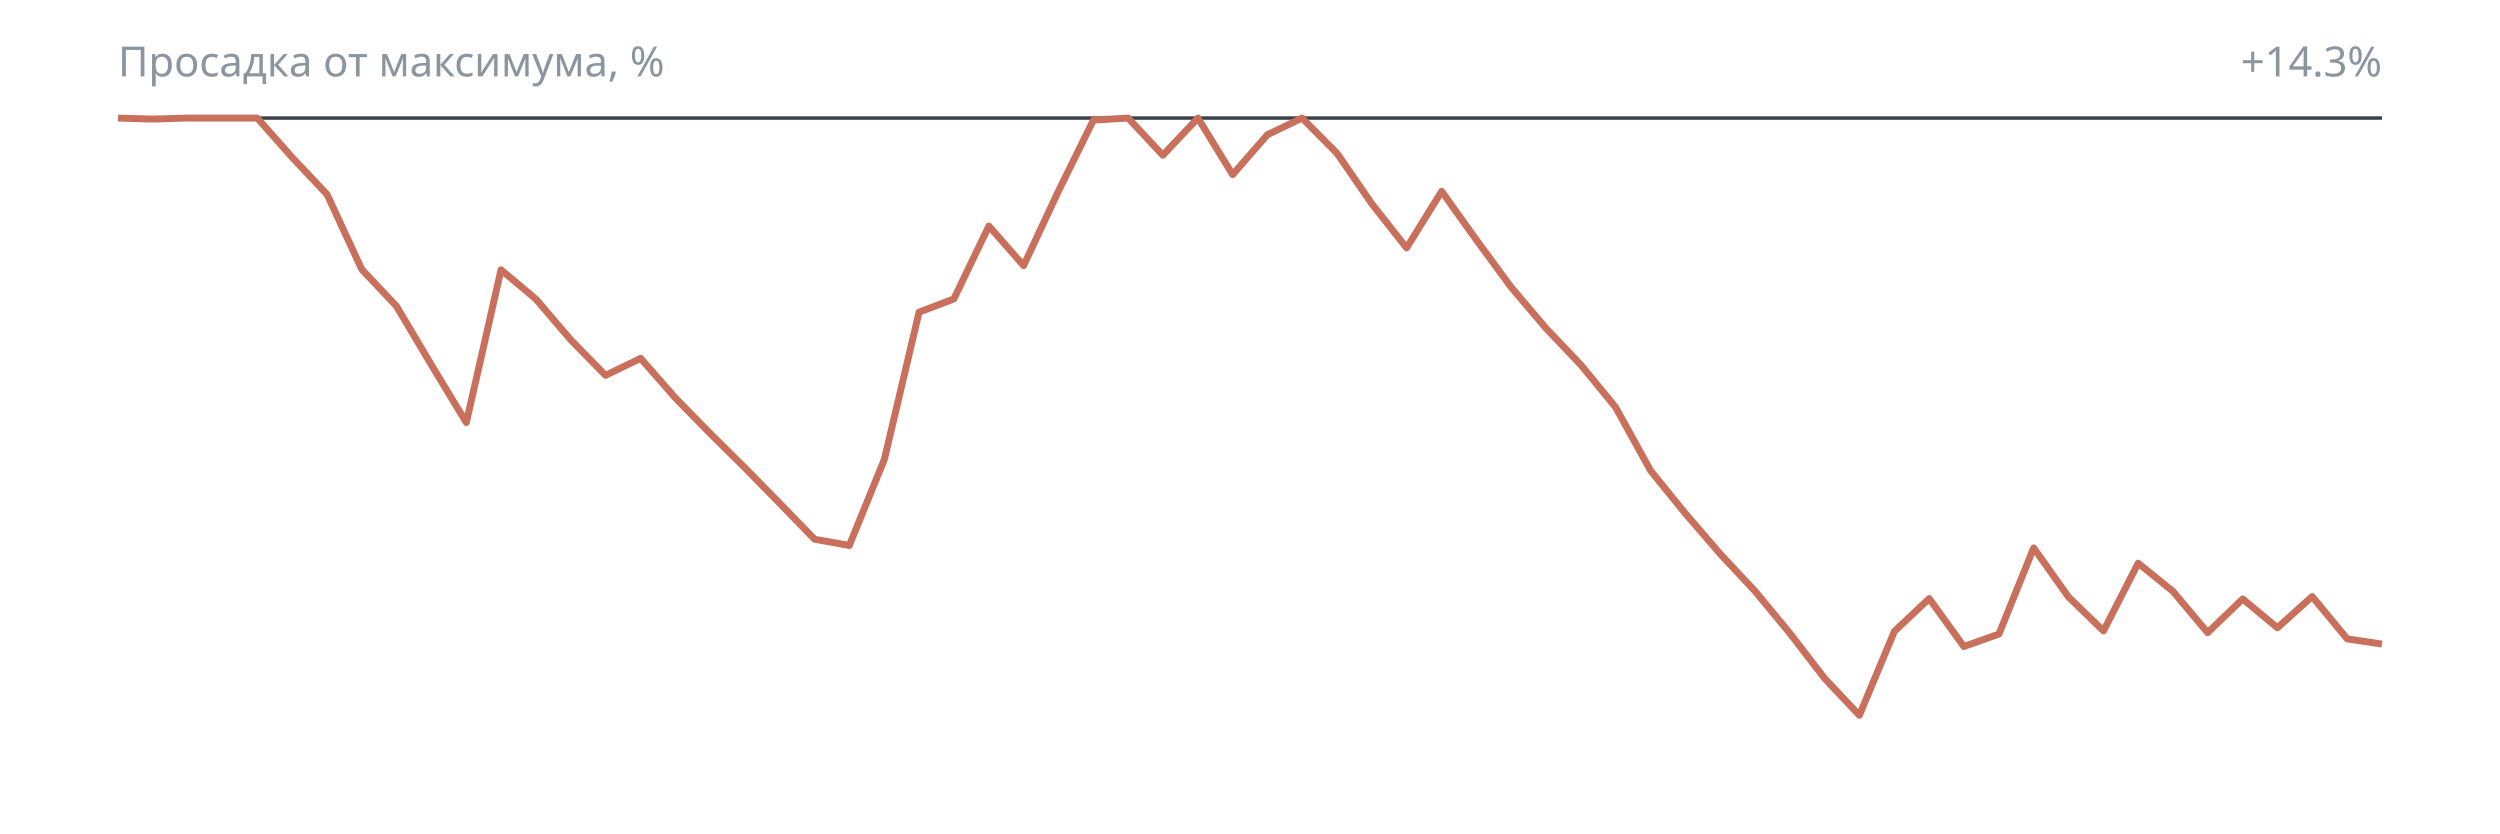
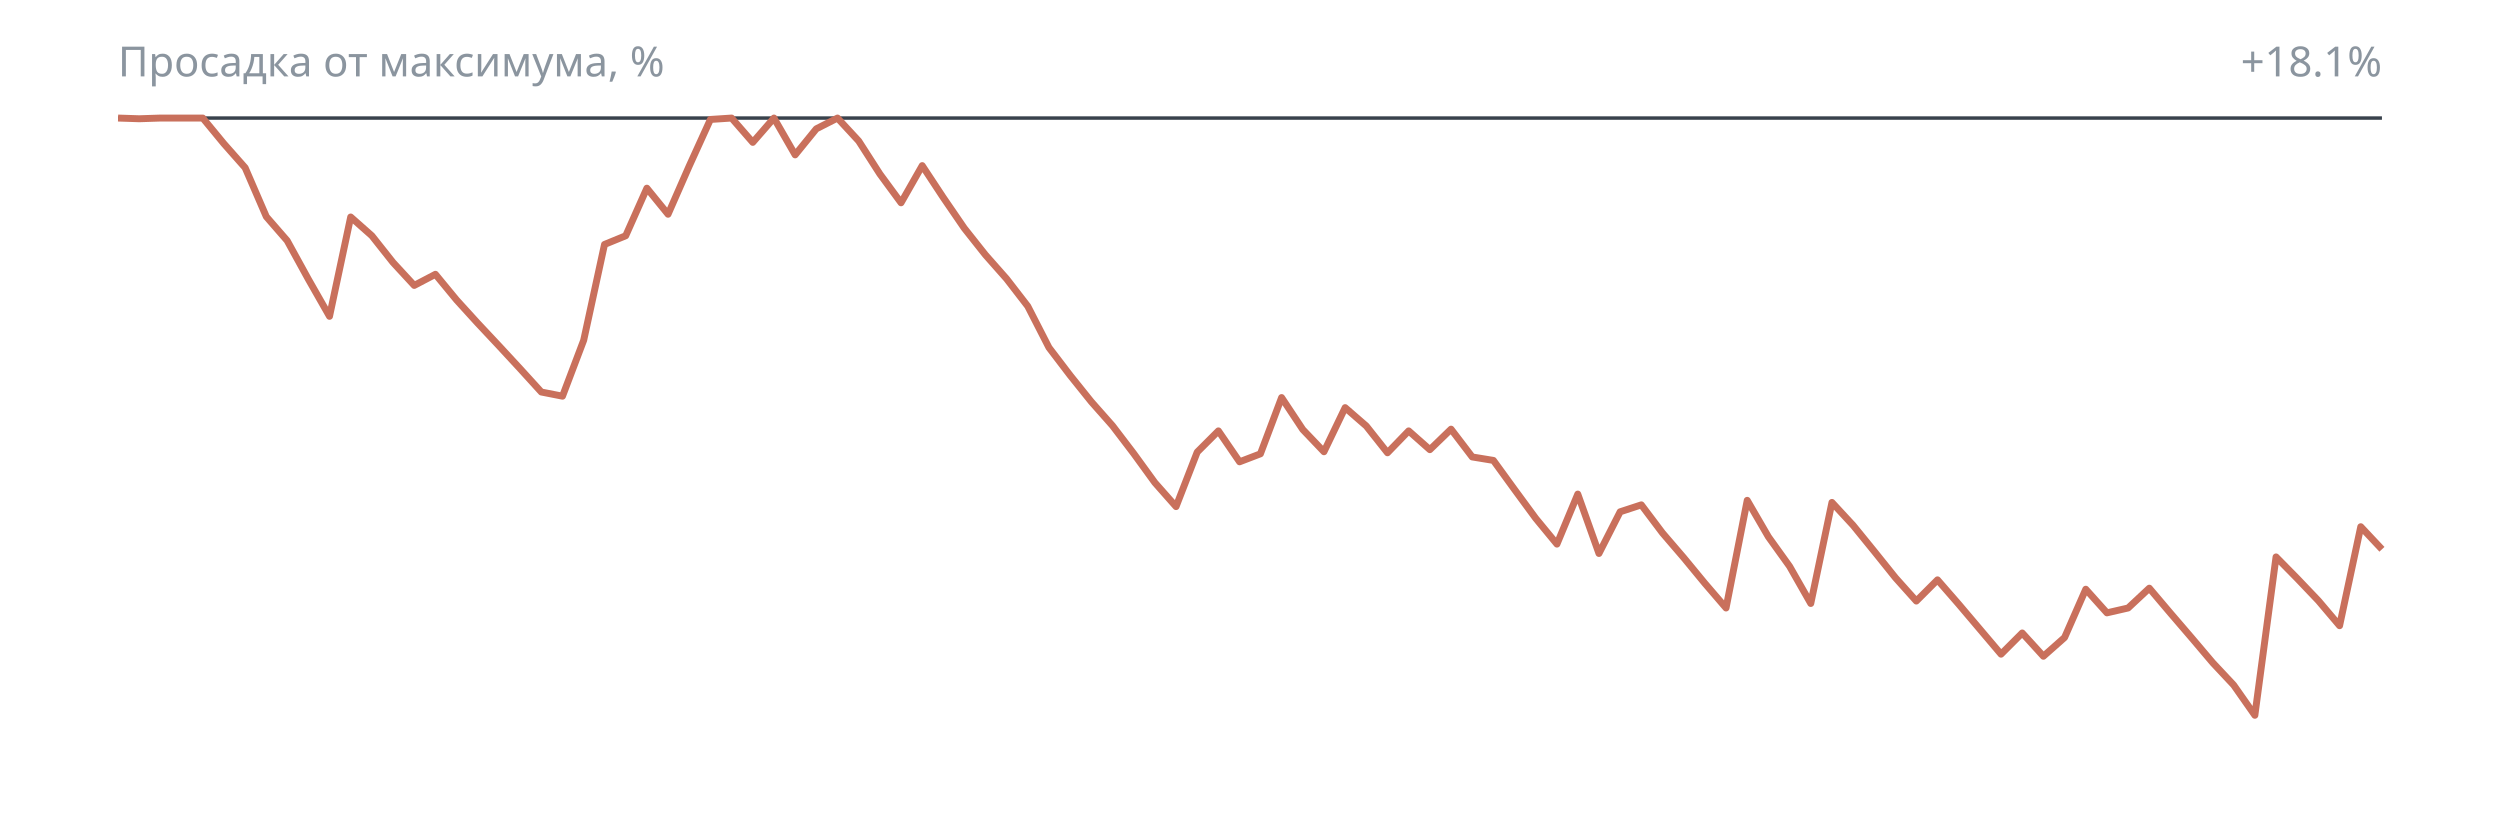
<svg xmlns="http://www.w3.org/2000/svg" viewBox="0 0 720 240" role="img" aria-label="Просадка от максимума, %">
  <line x1="34" y1="34.0" x2="686" y2="34.0" stroke="#39424c" stroke-width="1" />
-   <path d="M34.0,34.0 L44.0,34.3 L54.1,34.0 L64.1,34.0 L74.1,34.0 L84.2,45.4 L94.2,56.0 L104.2,77.6 L114.2,88.2 L124.3,105.2 L134.3,121.7 L144.3,77.7 L154.4,86.2 L164.4,97.9 L174.4,108.1 L184.5,103.2 L194.5,114.6 L204.5,124.8 L214.6,134.8 L224.6,145.0 L234.6,155.3 L244.6,157.1 L254.7,132.3 L264.7,89.9 L274.7,86.1 L284.8,65.1 L294.8,76.5 L304.8,55.1 L314.9,34.6 L324.9,34.0 L334.9,44.7 L345.0,34.0 L355.0,50.3 L365.0,38.8 L375.0,34.0 L385.1,44.2 L395.1,58.7 L405.1,71.4 L415.2,55.1 L425.2,69.1 L435.2,82.7 L445.3,94.6 L455.3,105.1 L465.3,117.3 L475.4,135.6 L485.4,147.9 L495.4,159.5 L505.4,170.2 L515.5,182.4 L525.5,195.4 L535.5,206.0 L545.6,181.8 L555.6,172.4 L565.6,186.2 L575.7,182.6 L585.7,157.8 L595.7,171.9 L605.8,181.7 L615.8,162.2 L625.8,170.3 L635.8,182.2 L645.9,172.5 L655.9,180.8 L665.9,171.8 L676.0,184.0 L686.0,185.5" fill="none" stroke="#c9705c" stroke-width="2" stroke-linejoin="round" />
+   <path d="M34.0,34.0 L40.1,34.2 L46.2,34.0 L52.3,34.0 L58.4,34.0 L64.5,41.4 L70.6,48.3 L76.7,62.4 L82.7,69.3 L88.8,80.4 L94.9,91.1 L101.0,62.5 L107.1,67.9 L113.2,75.6 L119.3,82.2 L125.4,79.0 L131.5,86.4 L137.6,93.1 L143.7,99.6 L149.8,106.2 L155.9,112.9 L162.0,114.1 L168.1,98.0 L174.1,70.4 L180.2,67.9 L186.3,54.2 L192.4,61.7 L198.5,47.8 L204.6,34.4 L210.7,34.0 L216.8,41.0 L222.9,34.0 L229.0,44.6 L235.1,37.1 L241.2,34.0 L247.3,40.6 L253.4,50.1 L259.5,58.4 L265.6,47.7 L271.6,56.8 L277.7,65.7 L283.8,73.4 L289.9,80.3 L296.0,88.2 L302.1,100.1 L308.2,108.1 L314.3,115.7 L320.4,122.6 L326.5,130.6 L332.6,139.0 L338.7,145.9 L344.8,130.2 L350.9,124.1 L357.0,133.0 L363.0,130.7 L369.1,114.5 L375.2,123.7 L381.3,130.1 L387.4,117.4 L393.5,122.7 L399.6,130.4 L405.7,124.1 L411.8,129.5 L417.9,123.6 L424.0,131.6 L430.1,132.6 L436.2,141.0 L442.3,149.3 L448.4,156.7 L454.4,142.3 L460.5,159.4 L466.6,147.4 L472.7,145.4 L478.8,153.5 L484.9,160.6 L491.0,168.0 L497.1,175.1 L503.2,144.1 L509.3,154.6 L515.4,163.1 L521.5,173.8 L527.6,144.7 L533.7,151.3 L539.8,158.8 L545.9,166.4 L551.9,173.1 L558.0,167.0 L564.1,174.0 L570.2,181.2 L576.3,188.4 L582.4,182.3 L588.5,189.0 L594.6,183.6 L600.7,169.7 L606.8,176.5 L612.9,175.1 L619.0,169.4 L625.1,176.6 L631.2,183.7 L637.3,190.9 L643.3,197.3 L649.4,206.0 L655.5,160.4 L661.6,166.6 L667.7,173.0 L673.8,180.2 L679.9,151.7 L686.0,158.2" fill="none" stroke="#c9705c" stroke-width="2" stroke-linejoin="round" />
  <text x="34" y="22" fill="#8b959f" font-family="system-ui" font-size="12">Просадка от максимума, %</text>
-   <text x="686" y="22" text-anchor="end" fill="#8b959f" font-family="system-ui" font-size="12">+14.3%</text>
+   <text x="686" y="22" text-anchor="end" fill="#8b959f" font-family="system-ui" font-size="12">+18.1%</text>
</svg>
